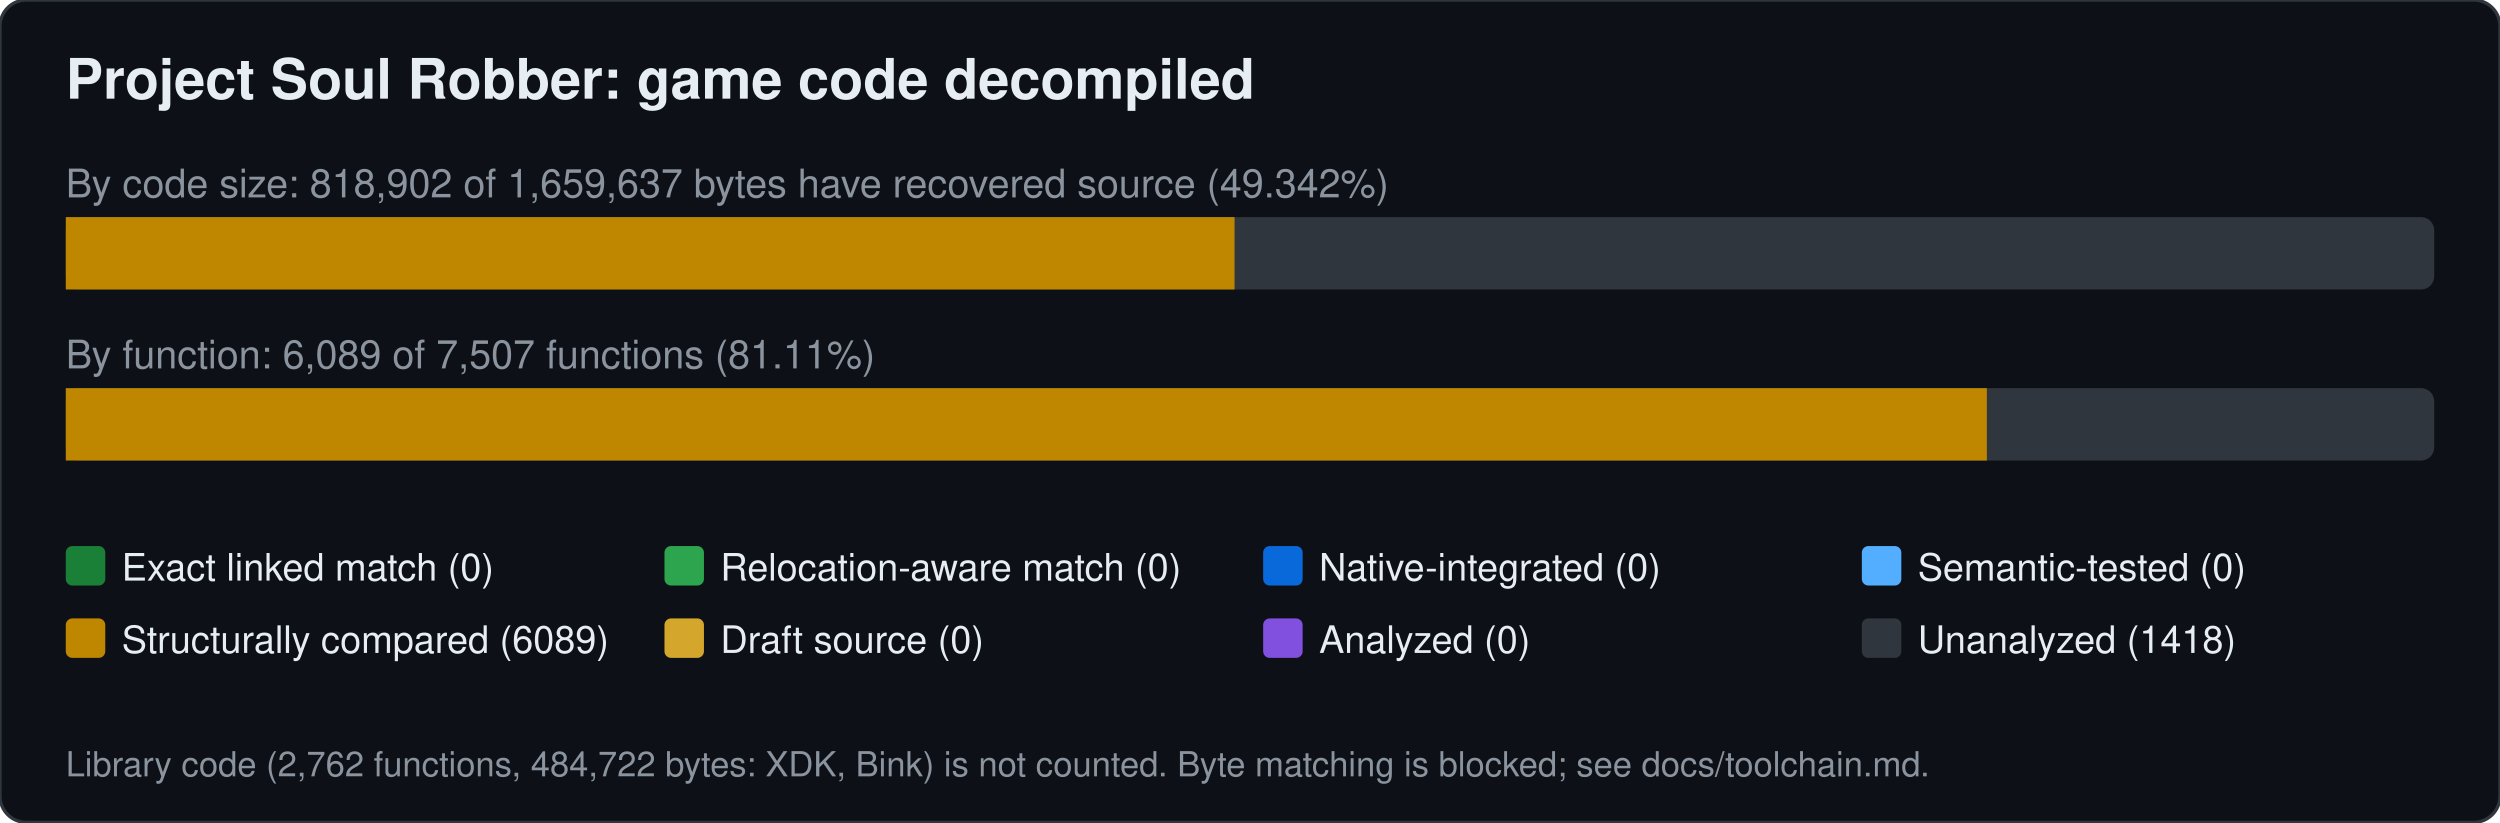
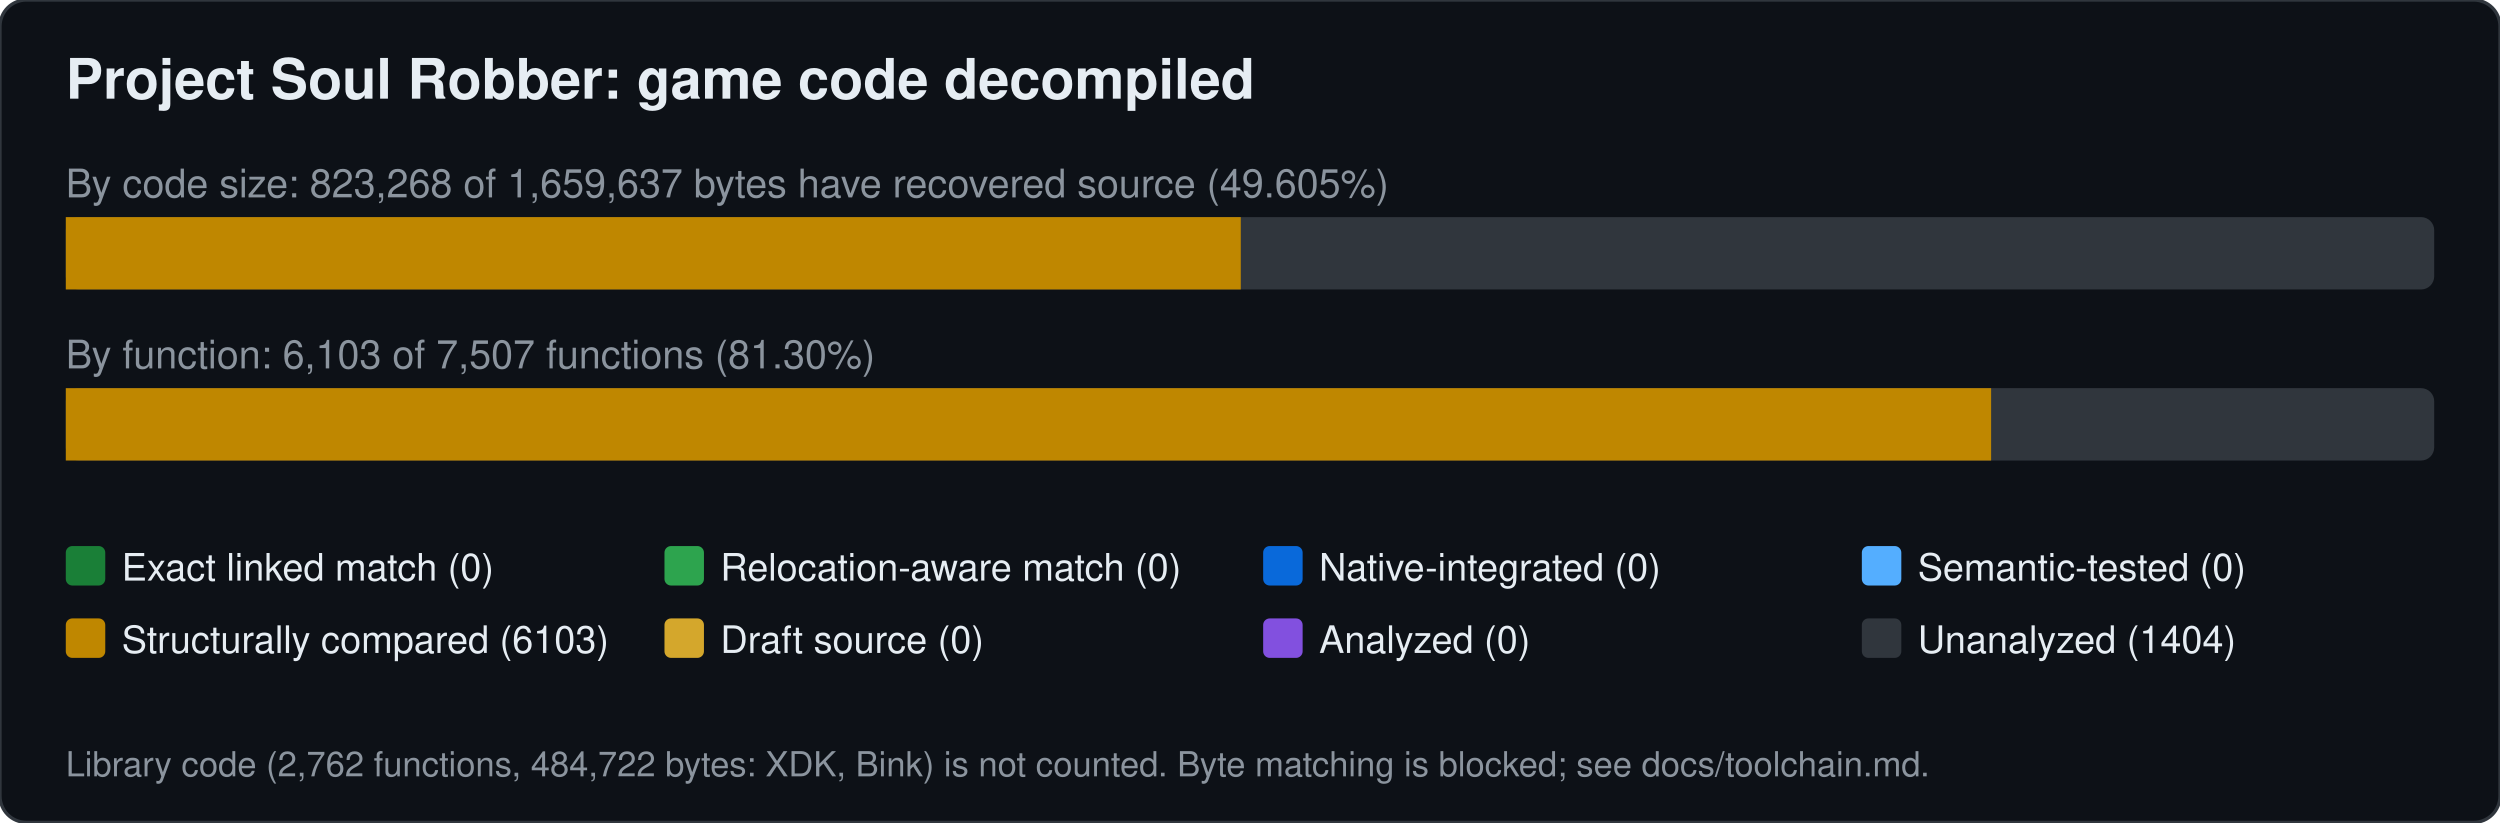
<svg xmlns="http://www.w3.org/2000/svg" width="760" height="250" viewBox="0 0 760 250" font-family="Segoe UI,Helvetica,Arial,sans-serif">
  <rect width="760" height="250" rx="8" fill="#0d1117" stroke="#30363d" />
  <text x="20" y="30" font-size="17" font-weight="600" fill="#e6edf3">Project Soul Robber: game code decompiled</text>
-   <text x="20" y="60" font-size="12" fill="#8b949e">By code size: 818,902 of 1,659,637 bytes have recovered source (49.342%)</text>
+   <text x="20" y="60" font-size="12" fill="#8b949e">By code size: 823,268 of 1,659,637 bytes have recovered source (49.605%)</text>
  <rect x="20" y="66" width="720" height="22" rx="4" fill="#30363d" />
-   <rect x="20.0" y="66" width="355.3" height="22" fill="#bf8700" />
-   <text x="20" y="112" font-size="12" fill="#8b949e">By function: 6,089 of 7,507 functions (81.11%)</text>
+   <rect x="20.0" y="66" width="357.2" height="22" fill="#bf8700" />
+   <text x="20" y="112" font-size="12" fill="#8b949e">By function: 6,103 of 7,507 functions (81.30%)</text>
  <rect x="20" y="118" width="720" height="22" rx="4" fill="#30363d" />
-   <rect x="20.0" y="118" width="584.0" height="22" fill="#bf8700" />
+   <rect x="20.0" y="118" width="585.3" height="22" fill="#bf8700" />
  <rect x="20" y="166" width="12" height="12" rx="2" fill="#1a7f37" />
  <text x="37" y="176.5" font-size="11.5" fill="#e6edf3">Exact linked match (0)</text>
  <rect x="202" y="166" width="12" height="12" rx="2" fill="#2da44e" />
  <text x="219" y="176.5" font-size="11.5" fill="#e6edf3">Relocation-aware match (0)</text>
  <rect x="384" y="166" width="12" height="12" rx="2" fill="#0969da" />
  <text x="401" y="176.5" font-size="11.5" fill="#e6edf3">Native-integrated (0)</text>
  <rect x="566" y="166" width="12" height="12" rx="2" fill="#54aeff" />
  <text x="583" y="176.5" font-size="11.5" fill="#e6edf3">Semantic-tested (0)</text>
  <rect x="20" y="188" width="12" height="12" rx="2" fill="#bf8700" />
-   <text x="37" y="198.5" font-size="11.5" fill="#e6edf3">Structurally compared (6089)</text>
+   <text x="37" y="198.5" font-size="11.5" fill="#e6edf3">Structurally compared (6103)</text>
  <rect x="202" y="188" width="12" height="12" rx="2" fill="#d4a72c" />
  <text x="219" y="198.5" font-size="11.5" fill="#e6edf3">Draft source (0)</text>
  <rect x="384" y="188" width="12" height="12" rx="2" fill="#8250df" />
  <text x="401" y="198.5" font-size="11.5" fill="#e6edf3">Analyzed (0)</text>
  <rect x="566" y="188" width="12" height="12" rx="2" fill="#30363d" />
-   <text x="583" y="198.5" font-size="11.5" fill="#e6edf3">Unanalyzed (1418)</text>
+   <text x="583" y="198.5" font-size="11.5" fill="#e6edf3">Unanalyzed (1404)</text>
  <text x="20" y="236" font-size="10.5" fill="#8b949e">Library code (2,762 functions, 484,722 bytes: XDK, Bink) is not counted. Byte matching is blocked; see docs/toolchain.md.</text>
</svg>
